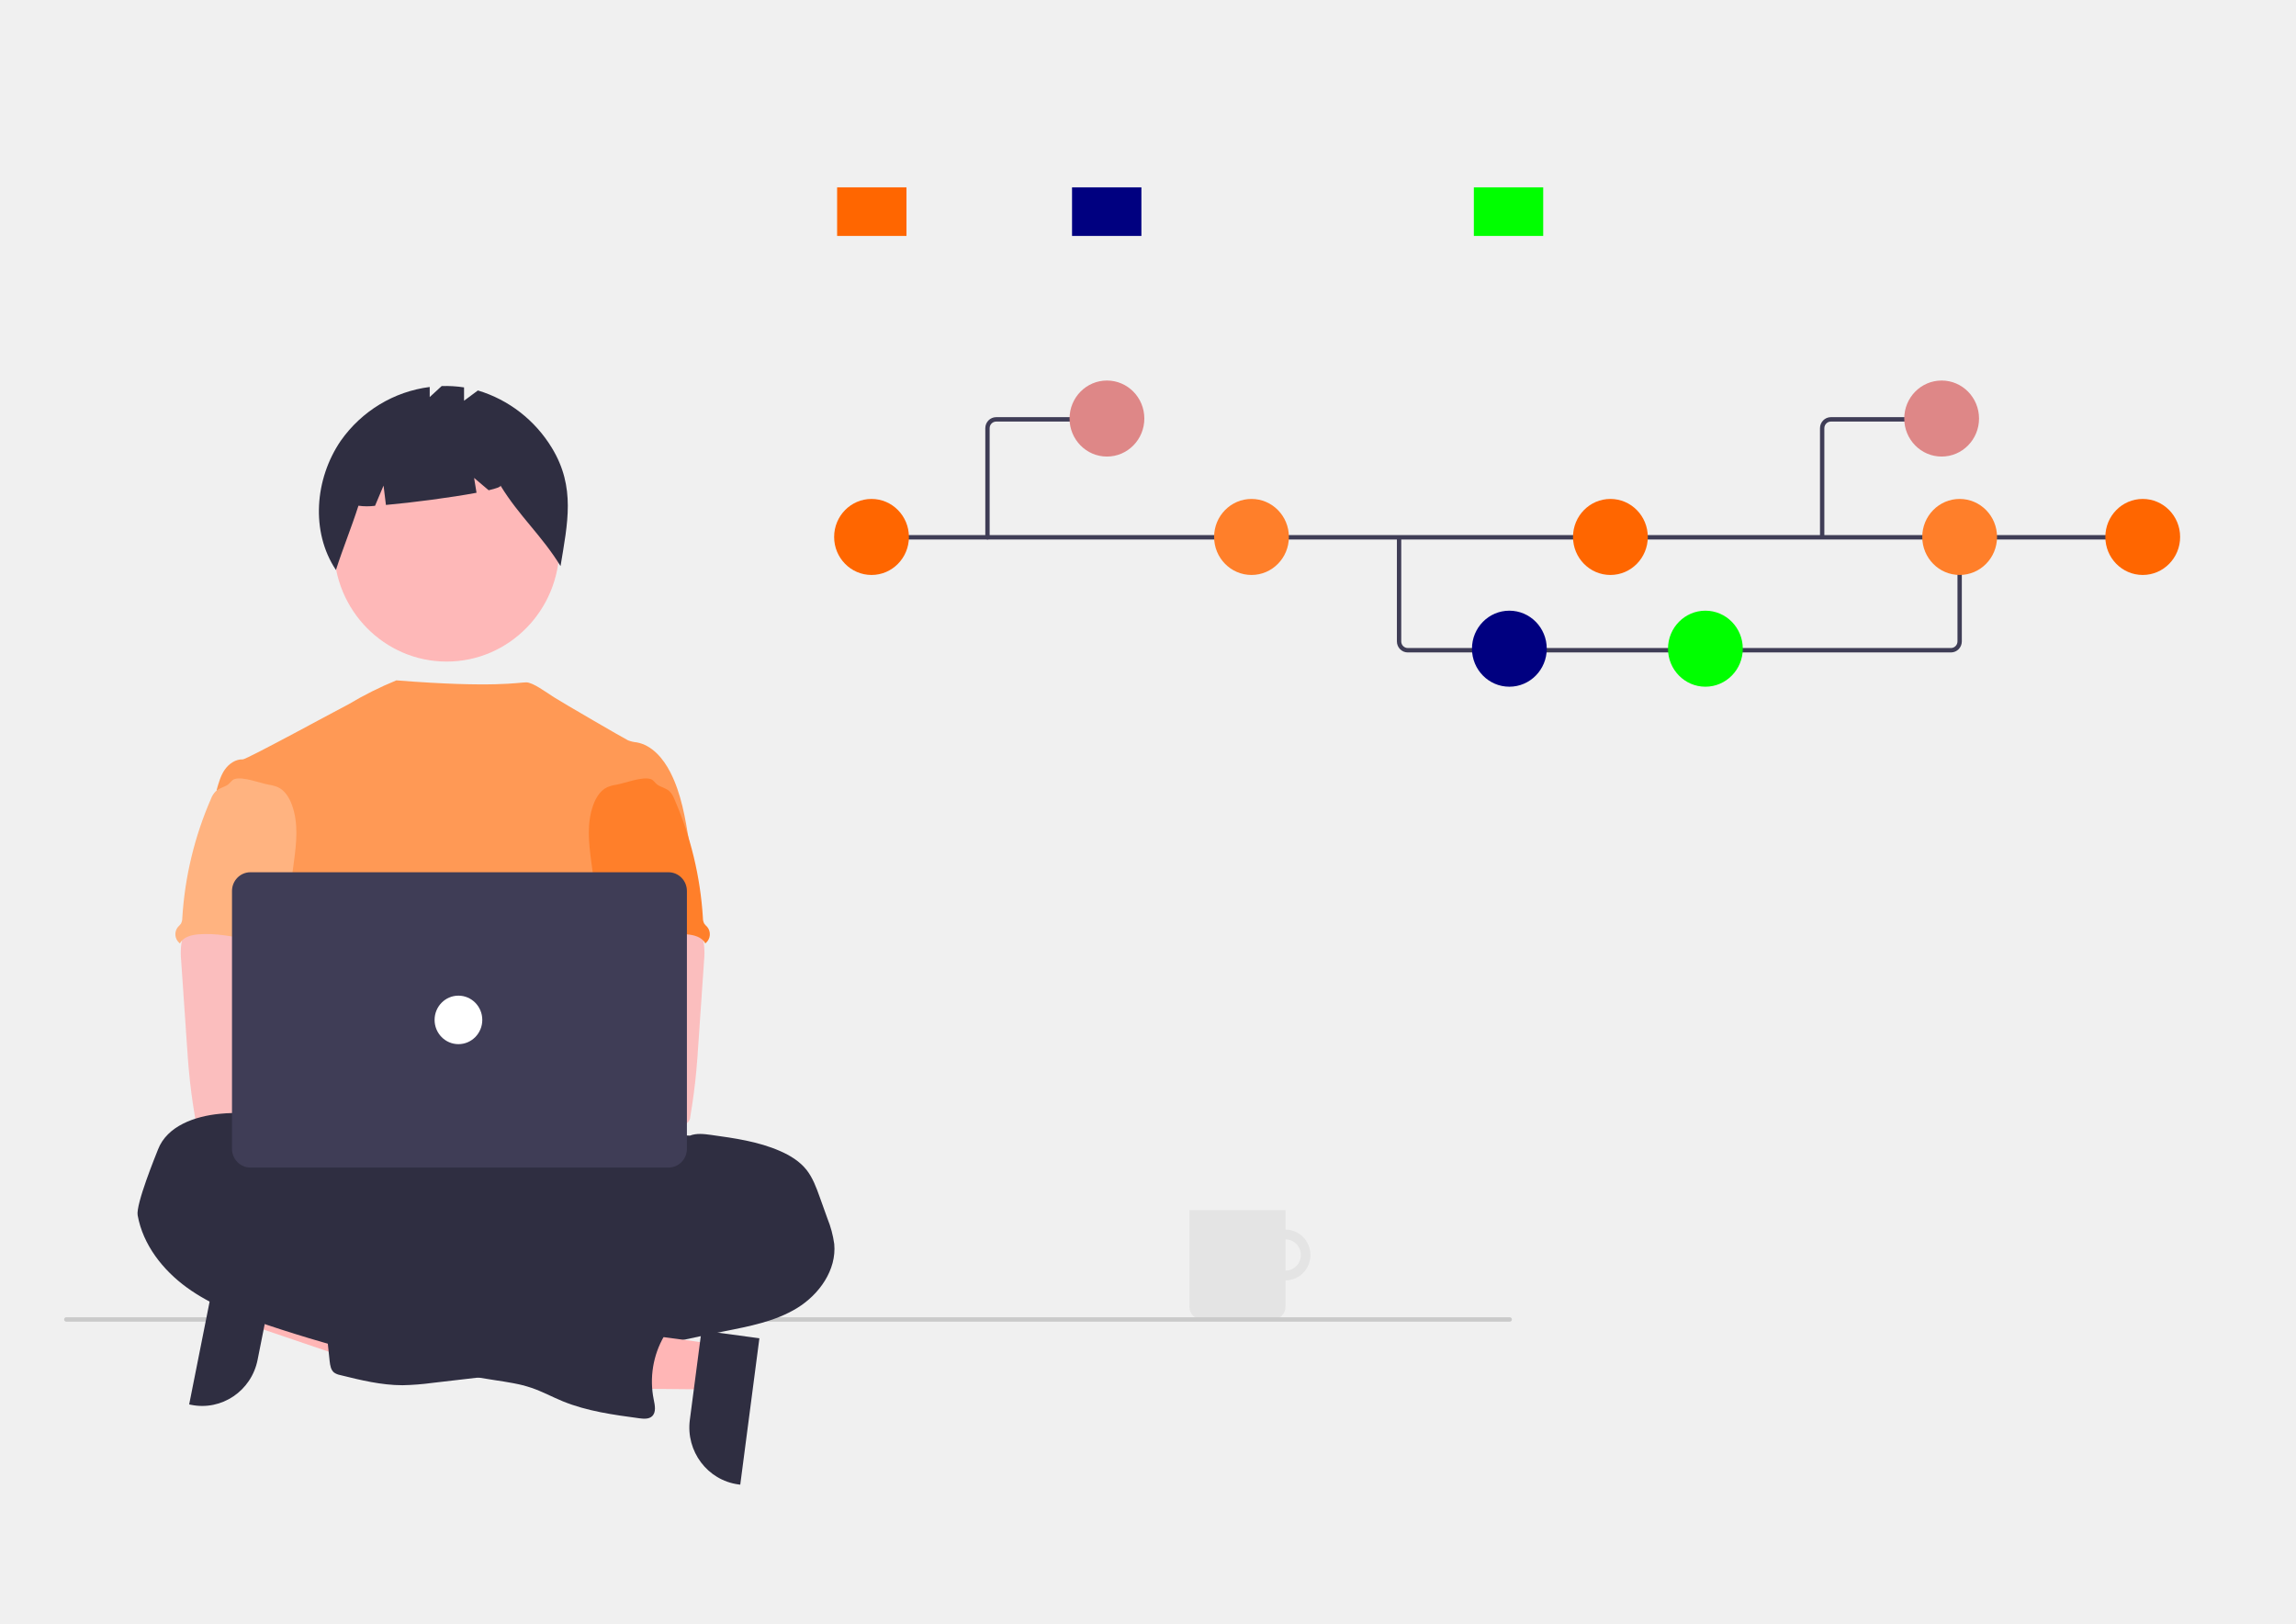
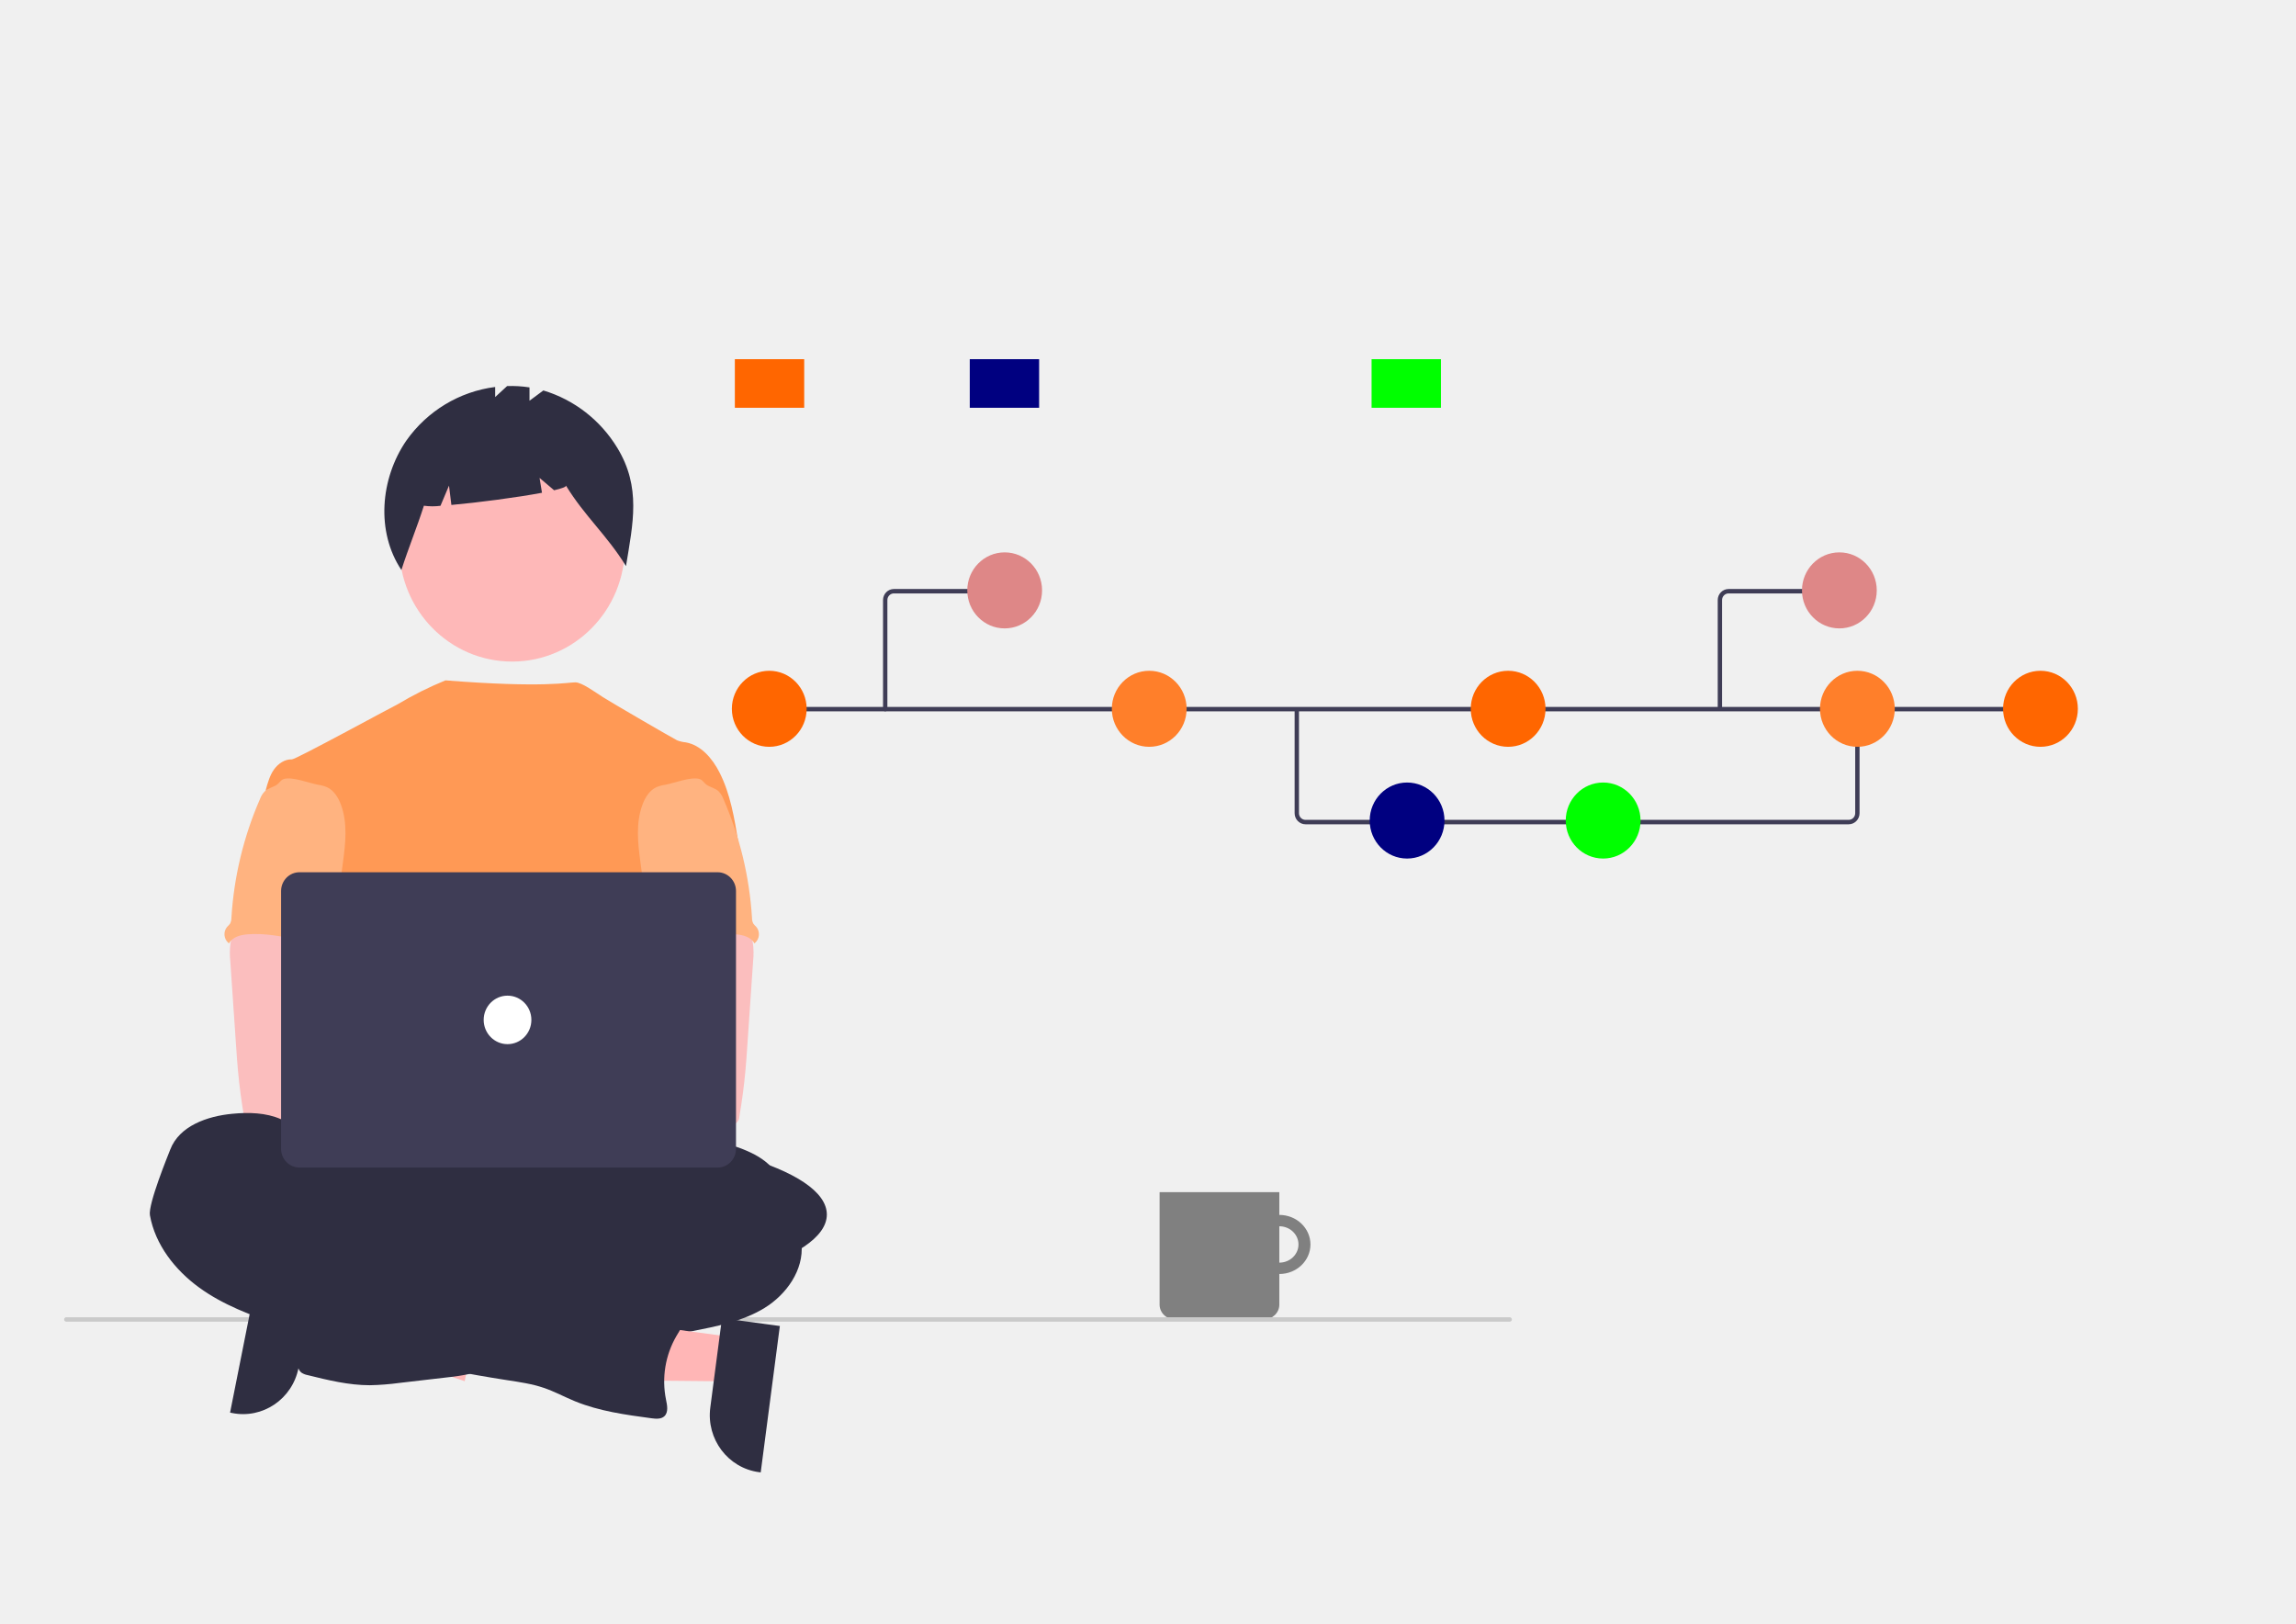
<svg xmlns="http://www.w3.org/2000/svg" width="297mm" height="210mm" viewBox="0 0 297 210" version="1.1" id="svg5">
  <defs id="defs2" />
  <g id="layer1">
    <g id="g102" transform="matrix(0.2811775,0,0,0.2858299,8.296083,24.22899)">
-       <g id="f9b32178-6d95-472d-b482-6662972666de" data-name="Group 100">
-         <path id="f4b94a19-cbe0-459a-95a6-6ea3b3d72055" data-name="Path 1465" d="m 675.147,628.1 a 11.49,11.49 0 1 0 11.49,11.49 v 0 a 11.49,11.49 0 0 0 -11.49,-11.49 z m 0,18.561 a 7.071,7.071 0 1 1 7.071,-7.071 v 6e-5 a 7.071,7.071 0 0 1 -7.071,7.071 z" transform="translate(-113.2693,-156.4874)" fill="#e4e4e4" />
-         <path id="abc0e0b3-f22e-4bee-9929-c6879640924e" data-name="Path 1467" d="m 630.954,619.261 h 44.193 v 43.739 a 5.757,5.757 0 0 1 -5.757,5.757 h -32.679 a 5.757,5.757 0 0 1 -5.757,-5.757 z" transform="translate(-113.2693,-156.4874)" fill="#e4e4e4" />
+       <g id="f9b32178-6d95-472d-b482-6662972666de" data-name="Group 100" style="fill:#808080" transform="matrix(1.246363,0,0,1.163589,-141.2567,-83.80153)">
+         <path id="f4b94a19-cbe0-459a-95a6-6ea3b3d72055" data-name="Path 1465" d="m 675.147,628.1 a 11.49,11.49 0 1 0 11.49,11.49 v 0 a 11.49,11.49 0 0 0 -11.49,-11.49 z m 0,18.561 a 7.071,7.071 0 1 1 7.071,-7.071 v 6e-5 a 7.071,7.071 0 0 1 -7.071,7.071 z" transform="translate(-113.2693,-156.4874)" fill="#e4e4e4" style="fill:#808080" />
+         <path id="abc0e0b3-f22e-4bee-9929-c6879640924e" data-name="Path 1467" d="m 630.954,619.261 h 44.193 v 43.739 a 5.757,5.757 0 0 1 -5.757,5.757 h -32.679 a 5.757,5.757 0 0 1 -5.757,-5.757 z" transform="translate(-113.2693,-156.4874)" fill="#e4e4e4" style="fill:#808080" />
      </g>
      <path id="e24b6f19-a0a0-4e73-9cfc-bbb7635ad236" data-name="Path 944" d="m 778.403,669.758 h -664.237 a 1.006,1.006 0 0 1 0,-2 h 664.237 a 1.006,1.006 0 0 1 0,2 z" transform="translate(-113.2693,-156.4874)" fill="#cacaca" />
-       <polygon points="89.41,494.381 85.302,514.694 161.695,540.208 167.759,510.228 " fill="#ffb6b6" id="polygon13" />
-       <path d="m 210.36,647.029 -8.091,40.003 -3.3e-4,0.002 a 26.011,26.011 0 0 1 -30.65,20.335 l -0.828,-0.168 13.248,-65.496 z" transform="translate(-113.2693,-156.4874)" fill="#2f2e41" id="path15" />
-       <circle id="fd4e5ab9-ffc8-4bbb-9267-3af70c31dae1" data-name="Ellipse 276" cx="175.979" cy="162.713" r="51.871" fill="#feb8b8" />
-       <path id="a8c9bbe2-1461-49cf-8211-f8d251166dc5" data-name="Path 1461" d="m 337.697,274.45 a 59.907,59.907 0 0 0 -34.081,-26.052 l -6.368,4.647 v -6.034 a 55.143,55.143 0 0 0 -10.3,-0.6 l -5.494,4.971 v -4.558 a 59.335,59.335 0 0 0 -40.932,24.347 c -11.931,17.2 -13.945,41.129 -2.21,58.467 3.221,-9.9 7.131,-19.189 10.353,-29.088 a 29.299,29.299 0 0 0 7.633,0.037 l 3.919,-9.145 1.095,8.758 c 12.148,-1.058 30.166,-3.382 41.682,-5.511 l -1.12,-6.719 6.7,5.583 c 3.528,-0.812 5.623,-1.549 5.45,-2.112 8.565,13.808 19.047,22.627 27.611,36.435 3.253,-19.47 6.997,-35.659 -3.938,-53.426 z" transform="translate(-113.2693,-156.4874)" fill="#2f2e41" />
-       <ellipse id="f6be96d1-713f-4c17-812c-ecd79c56fe95" data-name="Ellipse 260" cx="192.856" cy="464.787" rx="133.56" ry="37.359" fill="#2f2e41" />
-       <path d="m 400.808,452.588 c -1.784,-10.731 -3.624,-21.668 -8.611,-31.335 -3.278,-6.332 -8.481,-12.366 -15.495,-13.618 a 14.99,14.99 0 0 1 -4.035,-0.934 c -2.055,-0.99 -29.673,-16.756 -34.063,-19.502 -3.769,-2.357 -9.719,-6.722 -12.719,-6.722 -3.018,-0.066 -14.591,2.627 -59.76,-0.904 a 163.141,163.141 0 0 0 -22.01,10.822 c -0.146,-0.096 -46.882,25.001 -48.638,24.935 -3.325,-0.14 -6.416,1.989 -8.322,4.67 -1.906,2.681 -2.8,6 -3.736,9.209 10.208,22.733 19.548,45.495 29.757,68.228 a 5.821,5.821 0 0 1 0.738,2.8 6.834,6.834 0 0 1 -1.27,2.8 c -5.006,8.042 -4.847,18.157 -4.3,27.609 0.547,9.452 1.224,19.436 -3,27.908 -1.149,2.326 -2.643,4.455 -3.736,6.781 -2.559,5.268 -3.484,22.117 -1.989,27.777 l 187.267,5.365 C 382.86,587.409 400.808,452.588 400.808,452.588 Z" transform="translate(-113.2693,-156.4874)" fill="#53b726" id="path20" style="fill:#ff9955" />
-       <path id="eb41f72e-aba6-4a16-bf55-c7027d2f1a4b" data-name="Path 1421" d="m 167.233,498.445 a 33.063,33.063 0 0 0 -0.112,8.154 l 2.684,38.546 c 0.252,3.633 0.5,7.257 0.841,10.881 0.644,7.033 1.606,14.01 2.8,20.977 a 3.736,3.736 0 0 0 3.829,3.633 c 11.815,2.5 24.022,2.4 36.08,1.719 18.4,-1.027 65.474,-2.97 68.35,-6.706 2.876,-3.736 1.2,-9.779 -2.55,-12.8 -3.75,-3.021 -65.871,-10.386 -65.871,-10.386 0.607,-4.81 2.438,-9.34 4.175,-13.907 3.12,-8.1 6.034,-16.466 6.09,-25.143 0.056,-8.677 -3.213,-17.8 -10.321,-22.771 -5.847,-4.081 -13.375,-4.838 -20.5,-4.67 -5.184,0.149 -14.141,-1.093 -18.876,0.934 -3.747,1.65 -5.919,7.87 -6.619,11.539 z" transform="translate(-113.2693,-156.4874)" fill="#fbbebe" />
-       <path id="a363f2f7-2464-40a1-ad01-344825aa0b75" data-name="Path 1423" d="m 401.141,585.578 c 3.11,-1.186 6.538,-0.757 9.872,-0.308 10.732,1.466 21.622,2.97 31.569,7.257 4.67,2 9.116,4.67 12.273,8.6 2.8,3.54 4.436,7.874 5.987,12.142 l 3.587,9.826 a 47.3,47.3 0 0 1 3.129,11.516 c 1.121,11.759 -6.921,22.845 -17.036,28.954 -10.115,6.109 -22.023,8.284 -33.624,10.563 -11.601,2.279 -23.247,4.8 -34.8,7.472 a 140.086,140.086 0 0 1 -16.373,3.222 c -12.366,1.4 -25.292,-0.663 -37.042,3.428 -4.67,1.635 -9.256,4.063 -14.1,5.193 a 87.745,87.745 0 0 1 -9.751,1.485 l -22.238,2.54 a 121.313,121.313 0 0 1 -13.636,1.046 c -9.713,0 -19.268,-2.3 -28.7,-4.6 a 7.258,7.258 0 0 1 -2.8,-1.13 c -1.494,-1.177 -1.821,-3.26 -2.036,-5.146 q -1.429,-12.525 -2.5,-25.077 c -0.224,-2.718 -0.392,-5.66 1.093,-7.948 1.868,-2.8 5.511,-3.68 8.836,-4.222 a 230.58,230.58 0 0 1 42.665,-2.961 c 5.426,-5.426 14.374,-5.454 21.482,-8.406 a 63.897,63.897 0 0 0 7.575,-4.119 99.001,99.001 0 0 1 41.59,-13.141 38.714,38.714 0 0 0 8.509,-1.214 c 5.5,-1.709 10.517,-6.361 16.167,-5.221 0.7,-1.933 1.186,-4.521 2.8,-5.847 0.8,-0.682 1.793,-1.139 2.531,-1.868 1.56,-1.578 1.7,-4.063 1.466,-6.267 -0.234,-2.204 -0.757,-4.464 -0.187,-6.613 a 9.141,9.141 0 0 1 1.037,-2.307 c 2.792,-4.832 7.023,-7.316 12.655,-6.849 z" transform="translate(-113.2693,-156.4874)" fill="#2f2e41" />
-       <path id="b53ad979-99f4-4c6e-a0f8-957060c42096" data-name="Path 1430" d="m 182.88,429.901 a 9.667,9.667 0 0 0 -2.073,3.316 156.78,156.78 0 0 0 -13.169,53.816 5.38,5.38 0 0 1 -0.607,2.606 11.403,11.403 0 0 1 -1.373,1.485 5.156,5.156 0 0 0 0.617,7.266 q 0.127,0.107 0.261,0.206 c 1.541,-2.9 5.23,-3.848 8.509,-4.1 15.7,-1.242 31.036,6.062 46.783,5.511 -1.111,-3.839 -2.709,-7.528 -3.615,-11.413 -4.007,-17.251 5.987,-36.033 -0.14,-52.649 -1.224,-3.325 -3.269,-6.594 -6.491,-8.051 a 17.291,17.291 0 0 0 -4.156,-1.1 c -3.979,-0.719 -11.9,-3.792 -15.747,-2.559 -1.42,0.458 -1.98,1.793 -3.157,2.6 -1.788,1.142 -4.16,1.562 -5.642,3.066 z" transform="translate(-113.2693,-156.4874)" fill="#53b726" style="fill:#ffb380" />
-       <path id="a1197c30-bfd4-4098-bcf9-2468e7a33bf1" data-name="Path 1421" d="m 400.921,486.906 c -4.735,-2.027 -13.692,-0.785 -18.876,-0.934 -7.125,-0.168 -14.653,0.589 -20.5,4.67 -7.108,4.971 -10.377,14.094 -10.321,22.771 0.056,8.677 2.97,17.043 6.09,25.143 1.737,4.567 3.568,9.097 4.175,13.907 0,0 -62.121,7.365 -65.871,10.386 -3.75,3.021 -5.426,9.064 -2.55,12.8 2.876,3.736 92.615,7.487 104.43,4.987 a 3.736,3.736 0 0 0 3.829,-3.633 c 1.194,-6.967 2.156,-13.944 2.8,-20.977 0.341,-3.624 0.589,-7.248 0.841,-10.881 l 2.684,-38.546 a 33.064,33.064 0 0 0 -0.112,-8.154 c -0.7,-3.669 -2.872,-9.889 -6.619,-11.539 z" transform="translate(-113.2693,-156.4874)" fill="#fbbebe" />
-       <path id="ebe46053-6aac-4aa7-8615-21a6fa79538d" data-name="Path 1430" d="m 386.251,426.835 c -1.177,-0.807 -1.737,-2.142 -3.157,-2.6 -3.847,-1.233 -11.768,1.84 -15.747,2.559 a 17.291,17.291 0 0 0 -4.156,1.1 c -3.222,1.457 -5.267,4.726 -6.491,8.051 -6.127,16.616 3.867,35.398 -0.14,52.649 -0.906,3.885 -2.504,7.574 -3.615,11.413 15.747,0.551 31.083,-6.753 46.783,-5.511 3.279,0.252 6.968,1.2 8.509,4.1 q 0.134,-0.099 0.261,-0.206 a 5.156,5.156 0 0 0 0.617,-7.266 11.401,11.401 0 0 1 -1.373,-1.485 5.38,5.38 0 0 1 -0.607,-2.606 156.78,156.78 0 0 0 -13.169,-53.816 9.667,9.667 0 0 0 -2.073,-3.316 c -1.482,-1.504 -3.854,-1.924 -5.642,-3.066 z" transform="translate(-113.2693,-156.4874)" fill="#53b726" style="fill:#ff7f2a" />
-       <polygon points="299.243,523.378 296.513,543.921 215.975,543.166 220.005,512.846 " fill="#ffb6b6" id="polygon27" />
-       <path d="m 433.122,677.272 -8.804,66.24 -0.838,-0.111 a 26.011,26.011 0 0 1 -22.356,-29.208 l 2.2e-4,-0.002 5.377,-40.457 z" transform="translate(-113.2693,-156.4874)" fill="#2f2e41" id="path29" />
-       <path id="a0b0f7ea-4ed9-4447-aa64-e2335b2c3196" data-name="Path 1427" d="m 223.039,595.974 c 0,0.934 -1.466,0 -1.6,-1 -1.027,-7.556 -7.024,-13.786 -14.01,-16.812 -6.986,-3.026 -14.944,-3.185 -22.509,-2.466 -11.441,1.083 -24.284,5.464 -28.468,16.158 -0.99,2.5 -10.264,24.76 -9.359,29.766 2.438,13.356 11.572,24.779 22.64,32.69 11.068,7.911 24,12.637 36.9,16.9 a 639.949,639.949 0 0 0 104.607,24.984 c 5.753,0.869 11.563,1.672 17.073,3.521 4.931,1.653 9.545,4.128 14.365,6.071 11.208,4.5 23.266,6.108 35.211,7.687 2.036,0.262 4.371,0.448 5.875,-0.934 1.943,-1.8 1.3,-4.941 0.747,-7.528 a 40.488,40.488 0 0 1 4.773,-28.729 c 2,-3.362 4.6,-6.809 4.222,-10.7 -0.448,-4.539 -4.969,-7.752 -9.471,-8.481 -4.502,-0.729 -9.078,0.346 -13.6,0.934 a 7.285,7.285 0 0 1 -4.623,-0.458 9.235,9.235 0 0 1 -1.812,-1.606 20.482,20.482 0 0 0 -23.854,-3.334 c -1.672,0.934 -4.2,-1.149 -5.94,-1.933 l -19.642,-8.892 c -22.565,-10.208 -45.242,-20.464 -69.115,-26.927 a 14.514,14.514 0 0 1 -5.324,-2.214 c -1.186,-0.934 -2.036,-2.2 -3.129,-3.241 -2.382,-2.251 -5.7,-3.148 -8.555,-4.745 -2.855,-1.597 -6.056,-5.508 -5.402,-8.711 z" transform="translate(-113.2693,-156.4874)" fill="#2f2e41" />
-       <circle cx="160.617" cy="411.99" r="14" fill="#fbbebe" id="circle32" />
-       <circle cx="191.617" cy="411.99" r="14" fill="#fbbebe" id="circle34" />
-       <path d="M 391.305,600.024 H 198.966 a 8.48,8.48 0 0 1 -8.47,-8.47 V 474.868 a 8.48,8.48 0 0 1 8.47,-8.47 h 192.339 a 8.48,8.48 0 0 1 8.47,8.47 v 116.687 a 8.48,8.48 0 0 1 -8.47,8.47 z" transform="translate(-113.2693,-156.4874)" fill="#3f3d56" id="path36" />
-       <circle id="e793da3b-cee2-4a15-ae11-6dab45a6c728" data-name="Ellipse 263" cx="181.399" cy="376.724" r="10.972" fill="#ffffff" />
-       <path d="M 981.299,366.94 H 731.406 a 5.006,5.006 0 0 1 -5,-5 v -47.1 h 2 v 47.1 a 3.003,3.003 0 0 0 3,3 h 249.893 a 3.003,3.003 0 0 0 3,-3 v -47.429 h 2 v 47.429 a 5.006,5.006 0 0 1 -5,5 z" transform="translate(-113.2693,-156.4874)" fill="#3f3d56" id="path39" />
-       <rect x="371.397" y="157.352" width="587.22" height="2" fill="#3f3d56" id="rect41" />
-       <circle id="a67a4451-c7cc-402c-b29d-5a705f3c9418" data-name="Ellipse 264" cx="371.439" cy="158.196" r="17.202" fill="#53b726" style="fill:#ff6600" />
-       <circle id="abdb3fbf-f68e-433e-a33f-153626b38c76" data-name="Ellipse 266" cx="546.244" cy="158.196" r="17.202" fill="#53b726" style="fill:#ff7f2a" />
-       <circle id="ac293633-0933-4e21-a8aa-bc27ca4fbccc" data-name="Ellipse 268" cx="664.876" cy="208.757" r="17.202" fill="#3f3d56" style="fill:#000080" />
-       <circle id="a0cd768d-b738-4d4b-9ab3-78ab535c7573" data-name="Ellipse 269" cx="755.063" cy="208.757" r="17.202" fill="#cccccc" style="fill:#00ff00" />
-       <circle id="b9eb3d2e-31e0-4fe2-be5c-79abb86bc227" data-name="Ellipse 270" cx="711.36" cy="158.196" r="17.202" fill="#53b726" style="fill:#ff6600" />
-       <circle id="aa04baac-fce0-420a-b86a-4a97f3079928" data-name="Ellipse 271" cx="956.259" cy="158.196" r="17.202" fill="#53b726" style="fill:#ff6600" />
-       <circle id="e92cf92c-058e-415c-ba96-766a57ee18d9" data-name="Ellipse 272" cx="872.029" cy="158.196" r="17.202" fill="#53b726" style="fill:#ff7f2a" />
-       <rect id="ac5bf8cc-574d-4509-9338-881c836fd832" data-name="Rectangle 207" x="648.539" width="31.906" height="21.99" fill="#3f3d56" y="0" style="fill:#00ff00" />
-       <rect id="ad5a043d-52f1-4931-b771-e4991ef7f7f7" data-name="Rectangle 208" x="355.612" width="31.906" height="21.99" fill="#53b726" y="0" style="fill:#ff6600" />
-       <rect id="e5d95e83-bdd9-4322-95a9-5a9c4b449a8f" data-name="Rectangle 209" x="463.685" width="31.906" height="21.99" fill="#cccccc" y="0" style="fill:#000080" />
-       <path d="m 538.051,315.84 a 1,1 0 0 1 -1,-1 v -49.362 a 5.006,5.006 0 0 1 5,-5 h 48.675 a 1,1 0 0 1 0,2 h -48.675 a 3.003,3.003 0 0 0 -3,3 v 49.362 a 1,1 0 0 1 -1,1 z" transform="translate(-113.2693,-156.4874)" fill="#3f3d56" id="path53" />
-       <circle id="b0a7c1c1-8f27-441f-a84a-e44462cc473e" data-name="Ellipse 265" cx="479.744" cy="104.616" r="17.202" fill="#e6e6e6" style="fill:#de8787" />
-       <path d="m 923.051,314.84 h -2 v -49.362 a 5.006,5.006 0 0 1 5,-5 h 48.675 v 2 h -48.675 a 3.003,3.003 0 0 0 -3,3 z" transform="translate(-113.2693,-156.4874)" fill="#3f3d56" id="path56" />
-       <circle id="b3140cf1-cdb8-48ff-81af-ce41ed4f5739" data-name="Ellipse 265" cx="863.744" cy="104.616" r="17.202" fill="#e6e6e6" style="fill:#de8787" />
+       <polygon points="161.695,540.208 167.759,510.228 89.41,494.381 85.302,514.694 " fill="#ffb6b6" id="polygon13" transform="translate(22.5836)" />
+       <path d="m 115.91,494.244 -8.091,40.003 -3.3e-4,0.002 a 26.011,26.011 0 0 1 -30.65,20.335 l -0.828,-0.168 13.248,-65.496 z" fill="#2f2e41" id="path15" />
+       <circle id="fd4e5ab9-ffc8-4bbb-9267-3af70c31dae1" data-name="Ellipse 276" cx="206.091" cy="162.713" r="51.871" fill="#feb8b8" />
+       <path id="a8c9bbe2-1461-49cf-8211-f8d251166dc5" data-name="Path 1461" d="m 254.539,117.963 a 59.907,59.907 0 0 0 -34.081,-26.052 l -6.368,4.647 v -6.034 a 55.143,55.143 0 0 0 -10.3,-0.6 l -5.494,4.971 v -4.558 a 59.335,59.335 0 0 0 -40.932,24.347 c -11.931,17.2 -13.945,41.129 -2.21,58.467 3.221,-9.9 7.131,-19.189 10.353,-29.088 a 29.299,29.299 0 0 0 7.633,0.037 l 3.919,-9.145 1.095,8.758 c 12.148,-1.058 30.166,-3.382 41.682,-5.511 l -1.12,-6.719 6.7,5.583 c 3.528,-0.812 5.623,-1.549 5.45,-2.112 8.565,13.808 19.047,22.627 27.611,36.435 3.253,-19.47 6.997,-35.659 -3.938,-53.426 z" fill="#2f2e41" />
+       <ellipse id="f6be96d1-713f-4c17-812c-ecd79c56fe95" data-name="Ellipse 260" cx="217.322" cy="464.787" rx="133.56" ry="37.359" fill="#2f2e41" />
+       <path d="m 310.123,296.101 c -1.784,-10.731 -3.624,-21.668 -8.611,-31.335 -3.278,-6.332 -8.481,-12.366 -15.495,-13.618 a 14.99,14.99 0 0 1 -4.035,-0.934 c -2.055,-0.99 -29.673,-16.756 -34.063,-19.502 -3.769,-2.357 -9.719,-6.722 -12.719,-6.722 -3.018,-0.066 -14.591,2.627 -59.76,-0.904 a 163.141,163.141 0 0 0 -22.01,10.822 c -0.146,-0.096 -46.882,25.001 -48.638,24.935 -3.325,-0.14 -6.416,1.989 -8.322,4.67 -1.906,2.681 -2.8,6 -3.736,9.209 10.208,22.733 19.548,45.495 29.757,68.228 a 5.821,5.821 0 0 1 0.738,2.8 6.834,6.834 0 0 1 -1.27,2.8 c -5.006,8.042 -4.847,18.157 -4.3,27.609 0.547,9.452 1.224,19.436 -3,27.908 -1.149,2.326 -2.643,4.455 -3.736,6.781 -2.559,5.268 -3.484,22.117 -1.989,27.777 l 187.267,5.365 c -4.026,-11.068 13.922,-145.889 13.922,-145.889 z" fill="#53b726" id="path20" style="fill:#ff9955" />
+       <path id="eb41f72e-aba6-4a16-bf55-c7027d2f1a4b" data-name="Path 1421" d="m 76.547,341.958 a 33.063,33.063 0 0 0 -0.112,8.154 l 2.684,38.546 c 0.252,3.633 0.5,7.257 0.841,10.881 0.644,7.033 1.606,14.01 2.8,20.977 a 3.736,3.736 0 0 0 3.829,3.633 c 11.815,2.5 24.022,2.4 36.08,1.719 18.4,-1.027 65.474,-2.97 68.35,-6.706 2.876,-3.736 1.2,-9.779 -2.55,-12.8 -3.75,-3.021 -65.871,-10.386 -65.871,-10.386 0.607,-4.81 2.438,-9.34 4.175,-13.907 3.12,-8.1 6.034,-16.466 6.09,-25.143 0.056,-8.677 -3.213,-17.8 -10.321,-22.771 -5.847,-4.081 -13.375,-4.838 -20.5,-4.67 -5.184,0.149 -14.141,-1.093 -18.876,0.934 -3.747,1.65 -5.919,7.87 -6.619,11.539 z" fill="#fbbebe" />
+       <path id="a363f2f7-2464-40a1-ad01-344825aa0b75" data-name="Path 1423" d="m 272.816,429.091 c 3.11,-1.186 6.538,-0.757 9.872,-0.308 10.732,1.466 21.622,2.97 31.569,7.257 4.67,2 9.116,4.67 12.273,8.6 2.8,3.54 4.436,7.874 5.987,12.142 l 3.587,9.826 a 47.3,47.3 0 0 1 3.129,11.516 c 1.121,11.759 -6.921,22.845 -17.036,28.954 -10.115,6.109 -22.023,8.284 -33.624,10.563 -11.601,2.279 -23.247,4.8 -34.8,7.472 a 140.086,140.086 0 0 1 -16.373,3.222 c -12.366,1.4 -25.292,-0.663 -37.042,3.428 -4.67,1.635 -9.256,4.063 -14.1,5.193 a 87.745,87.745 0 0 1 -9.751,1.485 l -22.238,2.54 a 121.313,121.313 0 0 1 -13.636,1.046 c -9.713,0 -19.268,-2.3 -28.7,-4.6 a 7.258,7.258 0 0 1 -2.8,-1.13 c -1.494,-1.177 -1.821,-3.26 -2.036,-5.146 q -1.429,-12.525 -2.5,-25.077 c -0.224,-2.718 -0.392,-5.66 1.093,-7.948 1.868,-2.8 5.511,-3.68 8.836,-4.222 a 230.58,230.58 0 0 1 42.665,-2.961 c 5.426,-5.426 14.374,-5.454 21.482,-8.406 a 63.897,63.897 0 0 0 7.575,-4.119 99.001,99.001 0 0 1 41.59,-13.141 38.714,38.714 0 0 0 8.509,-1.214 c 5.5,-1.709 10.517,-6.361 16.167,-5.221 0.7,-1.933 1.186,-4.521 2.8,-5.847 0.8,-0.682 1.793,-1.139 2.531,-1.868 1.56,-1.578 1.7,-4.063 1.466,-6.267 -0.234,-2.204 -0.757,-4.464 -0.187,-6.613 a 9.141,9.141 0 0 1 1.037,-2.307 c 2.792,-4.832 7.023,-7.316 12.655,-6.849 z" fill="#2f2e41" />
+       <path id="b53ad979-99f4-4c6e-a0f8-957060c42096" data-name="Path 1430" d="m 92.194,273.414 a 9.667,9.667 0 0 0 -2.073,3.316 156.78,156.78 0 0 0 -13.169,53.816 5.38,5.38 0 0 1 -0.607,2.606 11.403,11.403 0 0 1 -1.373,1.485 5.156,5.156 0 0 0 0.617,7.266 q 0.127,0.107 0.261,0.206 c 1.541,-2.9 5.23,-3.848 8.509,-4.1 15.7,-1.242 31.036,6.062 46.783,5.511 -1.111,-3.839 -2.709,-7.528 -3.615,-11.413 -4.007,-17.251 5.987,-36.033 -0.14,-52.649 -1.224,-3.325 -3.269,-6.594 -6.491,-8.051 a 17.291,17.291 0 0 0 -4.156,-1.1 c -3.979,-0.719 -11.9,-3.792 -15.747,-2.559 -1.42,0.458 -1.98,1.793 -3.157,2.6 -1.788,1.142 -4.16,1.562 -5.642,3.066 z" fill="#53b726" style="fill:#ffb380" />
+       <path id="a1197c30-bfd4-4098-bcf9-2468e7a33bf1" data-name="Path 1421" d="m 310.235,330.419 c -4.735,-2.027 -13.692,-0.785 -18.876,-0.934 -7.125,-0.168 -14.653,0.589 -20.5,4.67 -7.108,4.971 -10.377,14.094 -10.321,22.771 0.056,8.677 2.97,17.043 6.09,25.143 1.737,4.567 3.568,9.097 4.175,13.907 0,0 -62.121,7.365 -65.871,10.386 -3.75,3.021 -5.426,9.064 -2.55,12.8 2.876,3.736 92.615,7.487 104.43,4.987 a 3.736,3.736 0 0 0 3.829,-3.633 c 1.194,-6.967 2.156,-13.944 2.8,-20.977 0.341,-3.624 0.589,-7.248 0.841,-10.881 l 2.684,-38.546 a 33.064,33.064 0 0 0 -0.112,-8.154 c -0.7,-3.669 -2.872,-9.889 -6.619,-11.539 z" fill="#fbbebe" />
+       <path id="ebe46053-6aac-4aa7-8615-21a6fa79538d" data-name="Path 1430" d="m 295.565,270.348 c -1.177,-0.807 -1.737,-2.142 -3.157,-2.6 -3.847,-1.233 -11.768,1.84 -15.747,2.559 a 17.291,17.291 0 0 0 -4.156,1.1 c -3.222,1.457 -5.267,4.726 -6.491,8.051 -6.127,16.616 3.867,35.398 -0.14,52.649 -0.906,3.885 -2.504,7.574 -3.615,11.413 15.747,0.551 31.083,-6.753 46.783,-5.511 3.279,0.252 6.968,1.2 8.509,4.1 q 0.134,-0.099 0.261,-0.206 a 5.156,5.156 0 0 0 0.617,-7.266 11.401,11.401 0 0 1 -1.373,-1.485 5.38,5.38 0 0 1 -0.607,-2.606 156.78,156.78 0 0 0 -13.169,-53.816 9.667,9.667 0 0 0 -2.073,-3.316 c -1.482,-1.504 -3.854,-1.924 -5.642,-3.066 z" fill="#53b726" style="fill:#ffb380" />
+       <polygon points="215.975,543.166 220.005,512.846 299.243,523.378 296.513,543.921 " fill="#ffb6b6" id="polygon27" transform="translate(3.763933,-3.702669)" />
+       <path d="m 329.263,515.231 -8.804,66.24 -0.838,-0.111 a 26.011,26.011 0 0 1 -22.356,-29.208 l 2.2e-4,-0.002 5.377,-40.457 z" fill="#2f2e41" id="path29" />
+       <path id="a0b0f7ea-4ed9-4447-aa64-e2335b2c3196" data-name="Path 1427" d="m 115.415,439.487 c 0,0.934 -1.466,0 -1.6,-1 -1.027,-7.556 -7.024,-13.786 -14.01,-16.812 -6.986,-3.026 -14.944,-3.185 -22.509,-2.466 -11.441,1.083 -24.284,5.464 -28.468,16.158 -0.99,2.5 -10.264,24.76 -9.359,29.766 2.438,13.356 11.572,24.779 22.64,32.69 11.068,7.911 24,12.637 36.9,16.9 a 639.949,639.949 0 0 0 104.607,24.984 c 5.753,0.869 11.563,1.672 17.073,3.521 4.931,1.653 9.545,4.128 14.365,6.071 11.208,4.5 23.266,6.108 35.211,7.687 2.036,0.262 4.371,0.448 5.875,-0.934 1.943,-1.8 1.3,-4.941 0.747,-7.528 a 40.488,40.488 0 0 1 4.773,-28.729 c 2,-3.362 4.6,-6.809 4.222,-10.7 -0.448,-4.539 -4.969,-7.752 -9.471,-8.481 -4.502,-0.729 -9.078,0.346 -13.6,0.934 a 7.285,7.285 0 0 1 -4.623,-0.458 9.235,9.235 0 0 1 -1.812,-1.606 20.482,20.482 0 0 0 -23.854,-3.334 c -1.672,0.934 -4.2,-1.149 -5.94,-1.933 l -19.642,-8.892 c -22.565,-10.208 -45.242,-20.464 -69.115,-26.927 a 14.514,14.514 0 0 1 -5.324,-2.214 c -1.186,-0.934 -2.036,-2.2 -3.129,-3.241 -2.382,-2.251 -5.7,-3.148 -8.555,-4.745 -2.855,-1.597 -6.056,-5.508 -5.402,-8.711 z" fill="#2f2e41" />
+       <circle cx="183.201" cy="411.99" r="14" fill="#fbbebe" id="circle32" />
+       <circle cx="214.201" cy="411.99" r="14" fill="#fbbebe" id="circle34" />
+       <path d="M 300.619,443.537 H 108.28 a 8.48,8.48 0 0 1 -8.47,-8.47 V 318.381 a 8.48,8.48 0 0 1 8.47,-8.47 h 192.339 a 8.48,8.48 0 0 1 8.47,8.47 v 116.687 a 8.48,8.48 0 0 1 -8.47,8.47 z" fill="#3f3d56" id="path36" />
+       <circle id="e793da3b-cee2-4a15-ae11-6dab45a6c728" data-name="Ellipse 263" cx="203.983" cy="376.724" r="10.972" fill="#ffffff" />
+       <path d="M 820.98,288.208 H 571.087 a 5.006,5.006 0 0 1 -5,-5 V 236.108 h 2 v 47.1 a 3.003,3.003 0 0 0 3,3 h 249.893 a 3.003,3.003 0 0 0 3,-3 V 235.779 h 2 v 47.429 a 5.006,5.006 0 0 1 -5,5 z" fill="#3f3d56" id="path39" />
+       <rect x="324.348" y="235.108" width="587.22" height="2" fill="#3f3d56" id="rect41" />
+       <circle id="a67a4451-c7cc-402c-b29d-5a705f3c9418" data-name="Ellipse 264" cx="324.39" cy="235.952" r="17.202" fill="#53b726" style="fill:#ff6600" />
+       <circle id="abdb3fbf-f68e-433e-a33f-153626b38c76" data-name="Ellipse 266" cx="499.195" cy="235.952" r="17.202" fill="#53b726" style="fill:#ff7f2a" />
+       <circle id="ac293633-0933-4e21-a8aa-bc27ca4fbccc" data-name="Ellipse 268" cx="617.827" cy="286.513" r="17.202" fill="#3f3d56" style="fill:#000080" />
+       <circle id="a0cd768d-b738-4d4b-9ab3-78ab535c7573" data-name="Ellipse 269" cx="708.014" cy="286.513" r="17.202" fill="#cccccc" style="fill:#00ff00" />
+       <circle id="b9eb3d2e-31e0-4fe2-be5c-79abb86bc227" data-name="Ellipse 270" cx="664.311" cy="235.952" r="17.202" fill="#53b726" style="fill:#ff6600" />
+       <circle id="aa04baac-fce0-420a-b86a-4a97f3079928" data-name="Ellipse 271" cx="909.21" cy="235.952" r="17.202" fill="#53b726" style="fill:#ff6600" />
+       <circle id="e92cf92c-058e-415c-ba96-766a57ee18d9" data-name="Ellipse 272" cx="824.98" cy="235.952" r="17.202" fill="#53b726" style="fill:#ff7f2a" />
+       <rect id="ac5bf8cc-574d-4509-9338-881c836fd832" data-name="Rectangle 207" x="601.49" width="31.906" height="21.99" fill="#3f3d56" y="77.756" style="fill:#00ff00" />
+       <rect id="ad5a043d-52f1-4931-b771-e4991ef7f7f7" data-name="Rectangle 208" x="308.563" width="31.906" height="21.99" fill="#53b726" y="77.756" style="fill:#ff6600" />
+       <rect id="e5d95e83-bdd9-4322-95a9-5a9c4b449a8f" data-name="Rectangle 209" x="416.636" width="31.906" height="21.99" fill="#cccccc" y="77.756" style="fill:#000080" />
+       <path d="m 377.733,237.108 a 1,1 0 0 1 -1,-1 v -49.362 a 5.006,5.006 0 0 1 5,-5 h 48.675 a 1,1 0 0 1 0,2 h -48.675 a 3.003,3.003 0 0 0 -3,3 V 236.108 a 1,1 0 0 1 -1,1 z" fill="#3f3d56" id="path53" />
+       <circle id="b0a7c1c1-8f27-441f-a84a-e44462cc473e" data-name="Ellipse 265" cx="432.695" cy="182.372" r="17.202" fill="#e6e6e6" style="fill:#de8787" />
+       <path d="m 762.733,236.108 h -2 v -49.362 a 5.006,5.006 0 0 1 5,-5 h 48.675 v 2 h -48.675 a 3.003,3.003 0 0 0 -3,3 z" fill="#3f3d56" id="path56" />
+       <circle id="b3140cf1-cdb8-48ff-81af-ce41ed4f5739" data-name="Ellipse 265" cx="816.695" cy="182.372" r="17.202" fill="#e6e6e6" style="fill:#de8787" />
    </g>
  </g>
</svg>
